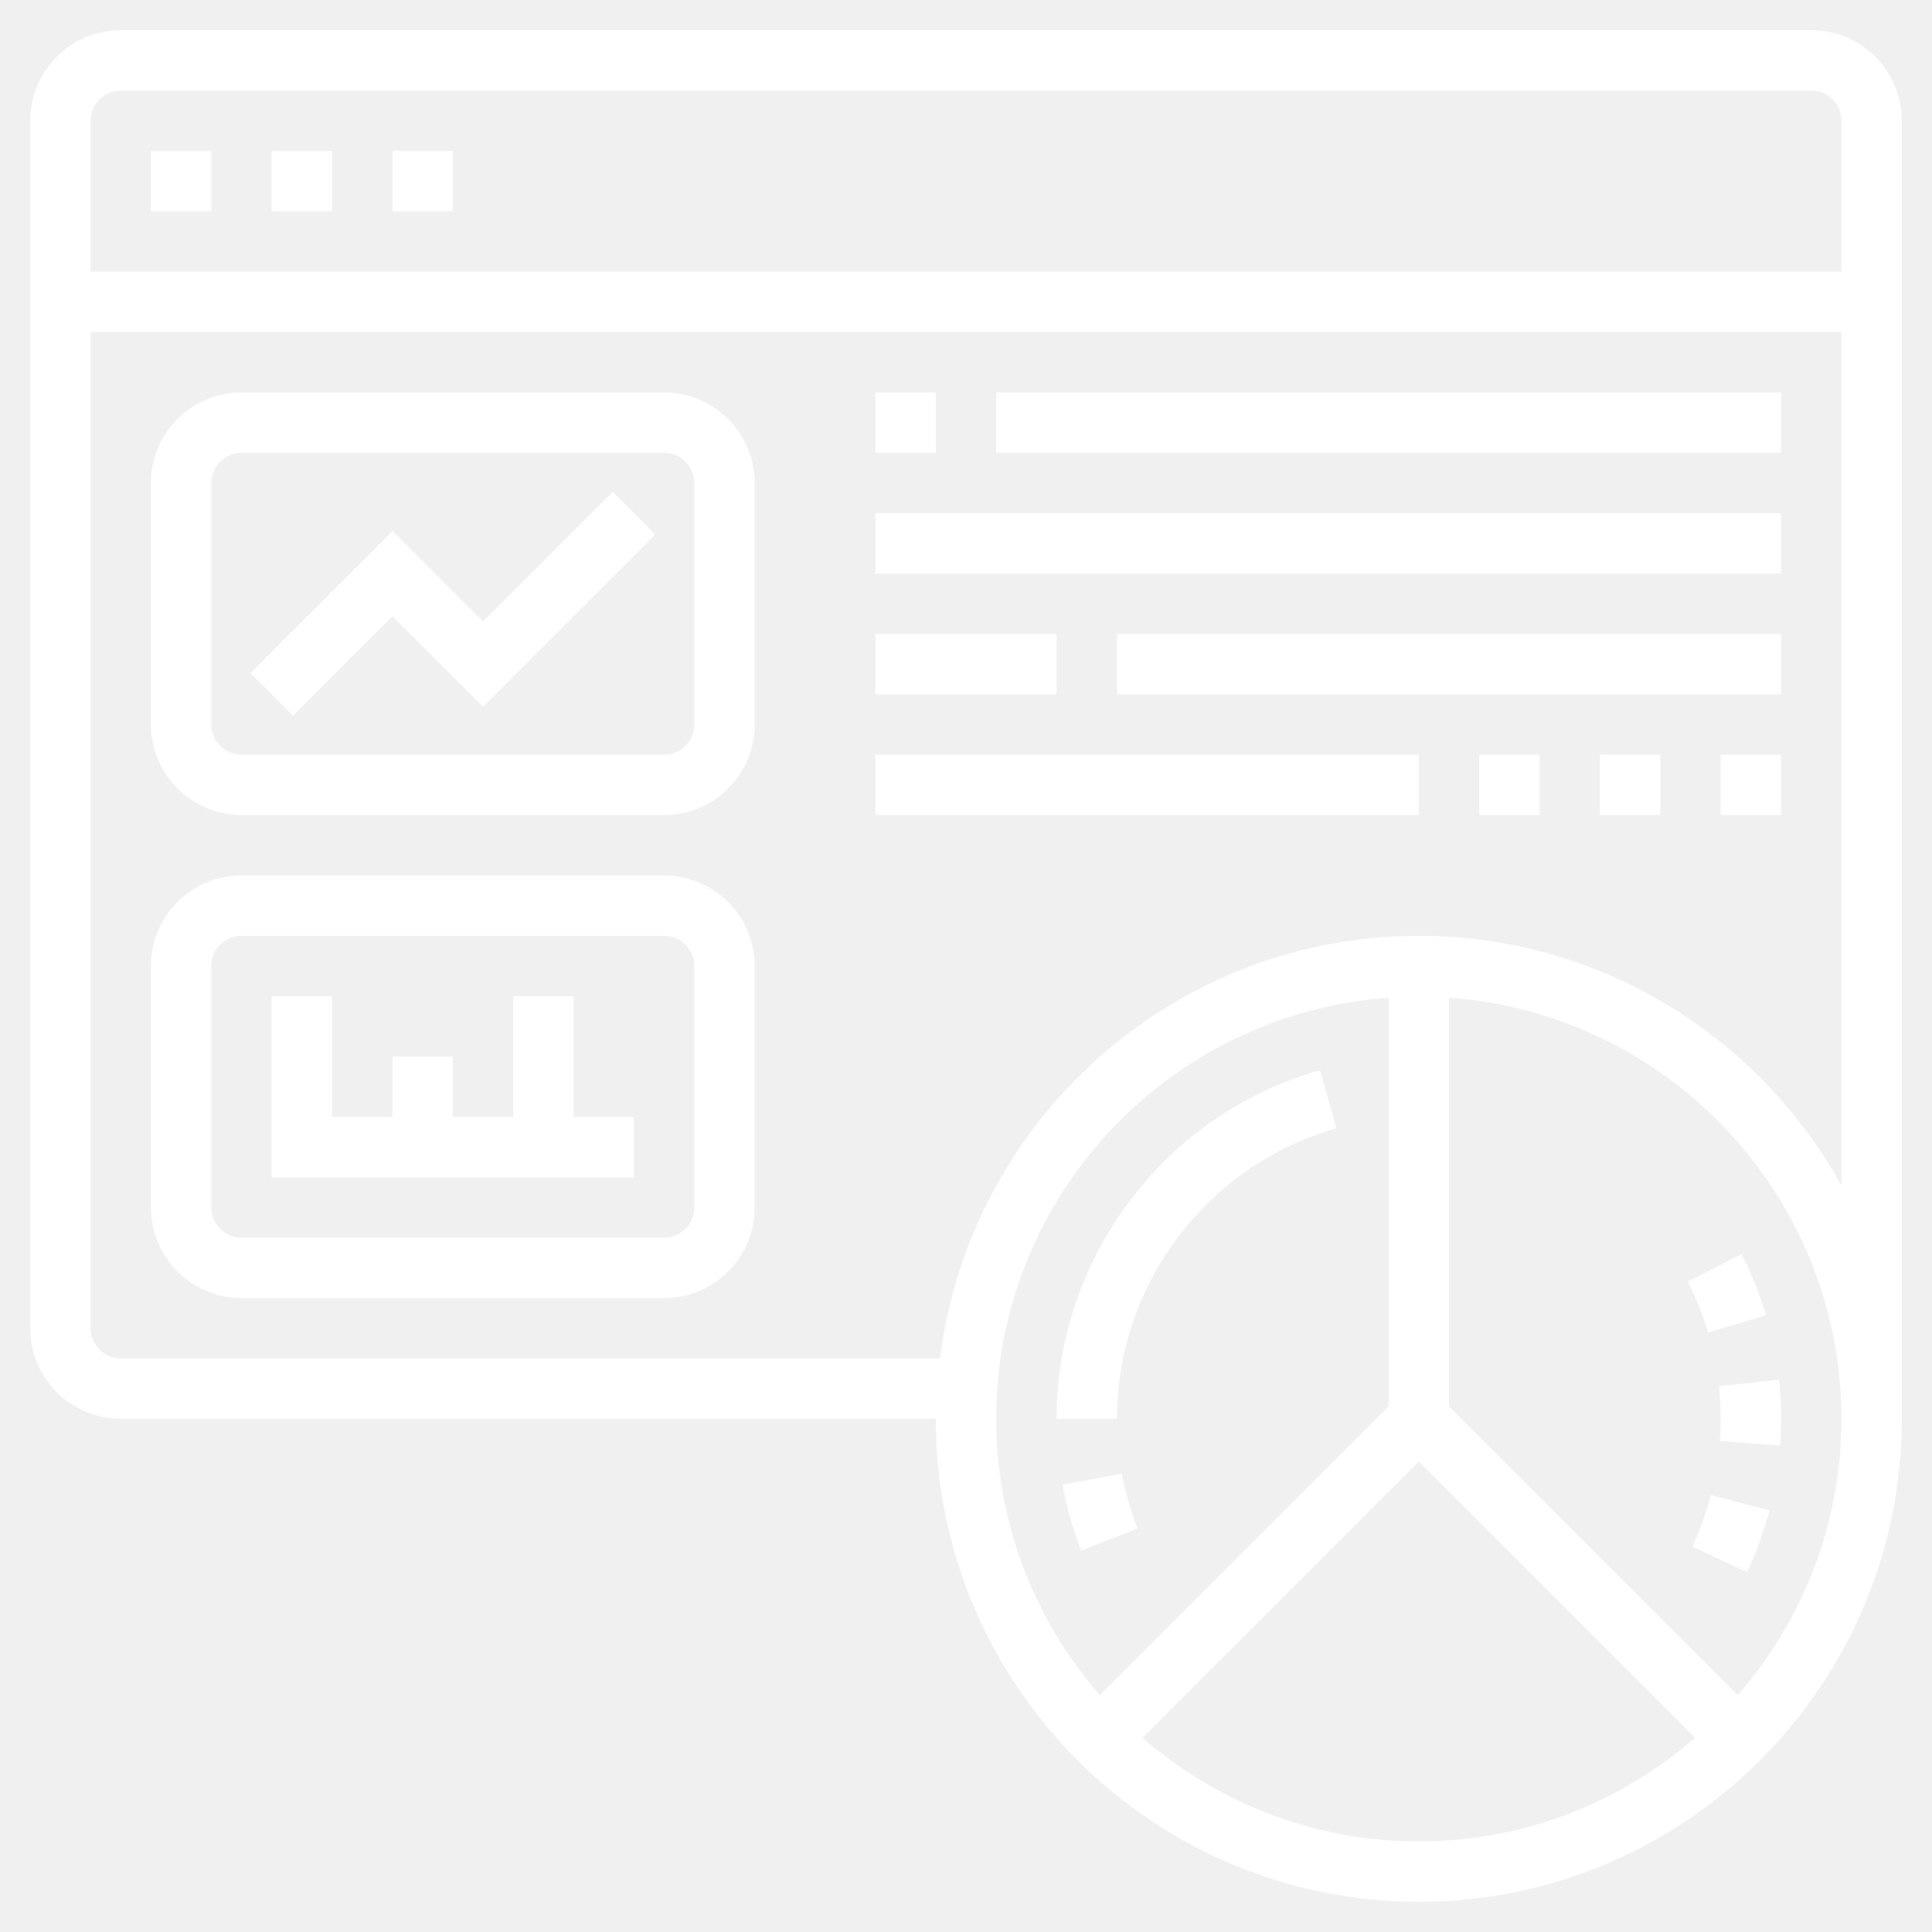
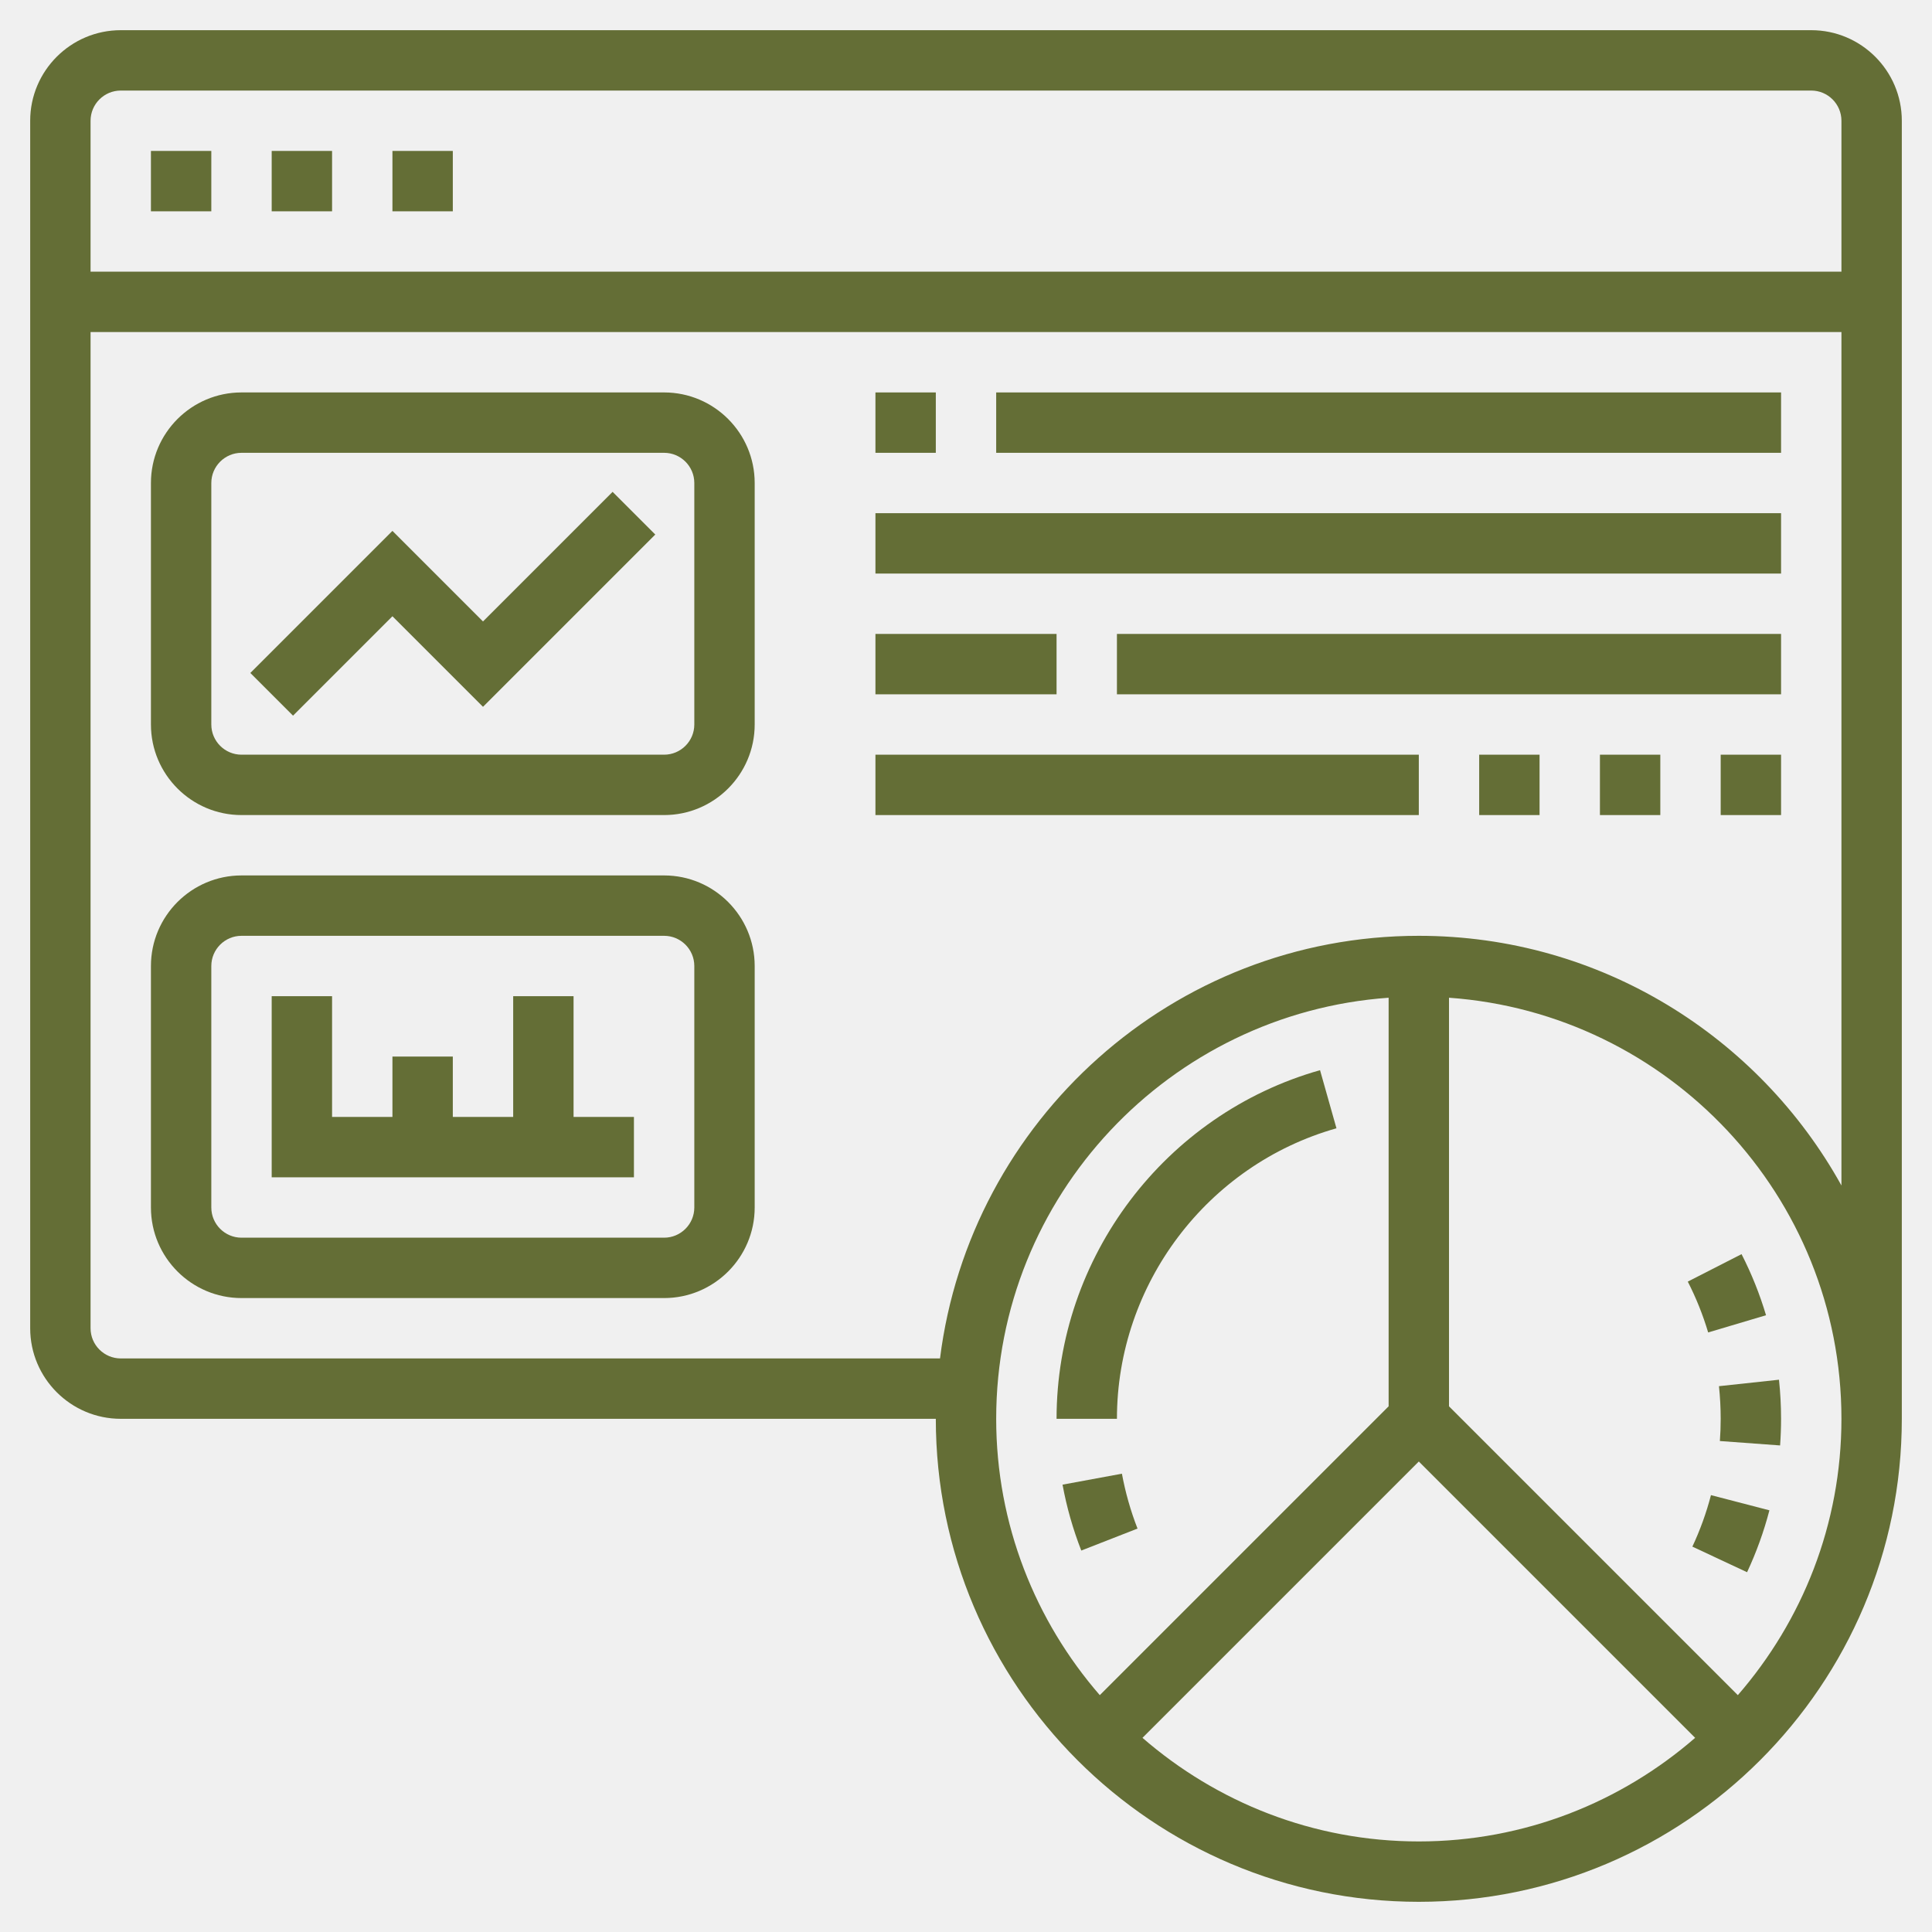
<svg xmlns="http://www.w3.org/2000/svg" id="Layer_5" enable-background="new 0 0 64 64" height="512" viewBox="0 0 64 64" width="512" class="">
  <g>
-     <path d="m60 1h-56c-1.654 0-3 1.346-3 3v40c0 1.654 1.346 3 3 3h27c0 8.822 7.178 16 16 16s16-7.178 16-16v-43c0-1.654-1.346-3-3-3zm-56 2h56c.551 0 1 .449 1 1v5h-58v-5c0-.551.449-1 1-1zm42 43.586-9.568 9.568c-2.132-2.457-3.432-5.653-3.432-9.154 0-7.382 5.747-13.433 13-13.949zm-8.154 10.982 9.154-9.154 9.154 9.154c-2.457 2.132-5.653 3.432-9.154 3.432s-6.697-1.3-9.154-3.432zm19.722-1.414-9.568-9.568v-13.535c7.253.516 13 6.567 13 13.949 0 3.501-1.3 6.697-3.432 9.154zm-10.568-25.154c-8.144 0-14.872 6.12-15.861 14h-27.139c-.551 0-1-.449-1-1v-33h58v28.271c-2.731-4.926-7.98-8.271-14-8.271z" data-original="#000000" class="active-path" style="fill:#FFFFFF" data-old_color="#000000" />
-     <path d="m37 47c0-4.456 2.99-8.413 7.272-9.624l-.544-1.925c-5.139 1.454-8.728 6.203-8.728 11.549z" data-original="#000000" class="active-path" style="fill:#FFFFFF" data-old_color="#000000" />
-     <path d="m35.198 49.181c.137.746.346 1.48.621 2.183l1.863-.728c-.229-.585-.402-1.197-.517-1.818z" data-original="#000000" class="active-path" style="fill:#FFFFFF" data-old_color="#000000" />
-     <path d="m56.585 44.139 1.917-.57c-.207-.696-.48-1.377-.811-2.024l-1.781.91c.276.539.503 1.106.675 1.684z" data-original="#000000" class="active-path" style="fill:#FFFFFF" data-old_color="#000000" />
-     <path d="m57 47c0 .248-.009.493-.027.736l1.995.146c.021-.291.032-.586.032-.882 0-.433-.023-.868-.069-1.295l-1.988.214c.037.355.057.716.057 1.081z" data-original="#000000" class="active-path" style="fill:#FFFFFF" data-old_color="#000000" />
-     <path d="m56.062 51.234 1.812.848c.308-.659.557-1.349.74-2.051l-1.936-.503c-.152.584-.359 1.158-.616 1.706z" data-original="#000000" class="active-path" style="fill:#FFFFFF" data-old_color="#000000" />
-     <path d="m9 5h2v2h-2z" data-original="#000000" class="active-path" style="fill:#FFFFFF" data-old_color="#000000" />
-     <path d="m5 5h2v2h-2z" data-original="#000000" class="active-path" style="fill:#FFFFFF" data-old_color="#000000" />
-     <path d="m13 5h2v2h-2z" data-original="#000000" class="active-path" style="fill:#FFFFFF" data-old_color="#000000" />
-     <path d="m22 13h-14c-1.654 0-3 1.346-3 3v8c0 1.654 1.346 3 3 3h14c1.654 0 3-1.346 3-3v-8c0-1.654-1.346-3-3-3zm1 11c0 .551-.449 1-1 1h-14c-.551 0-1-.449-1-1v-8c0-.551.449-1 1-1h14c.551 0 1 .449 1 1z" data-original="#000000" class="active-path" style="fill:#FFFFFF" data-old_color="#000000" />
-     <path d="m22 29h-14c-1.654 0-3 1.346-3 3v8c0 1.654 1.346 3 3 3h14c1.654 0 3-1.346 3-3v-8c0-1.654-1.346-3-3-3zm1 11c0 .551-.449 1-1 1h-14c-.551 0-1-.449-1-1v-8c0-.551.449-1 1-1h14c.551 0 1 .449 1 1z" data-original="#000000" class="active-path" style="fill:#FFFFFF" data-old_color="#000000" />
-     <path d="m16 20.586-3-3-4.707 4.707 1.414 1.414 3.293-3.293 3 3 5.707-5.707-1.414-1.414z" data-original="#000000" class="active-path" style="fill:#FFFFFF" data-old_color="#000000" />
-     <path d="m19 33h-2v4h-2v-2h-2v2h-2v-4h-2v6h12v-2h-2z" data-original="#000000" class="active-path" style="fill:#FFFFFF" data-old_color="#000000" />
-     <path d="m29 13h2v2h-2z" data-original="#000000" class="active-path" style="fill:#FFFFFF" data-old_color="#000000" />
-     <path d="m33 13h26v2h-26z" data-original="#000000" class="active-path" style="fill:#FFFFFF" data-old_color="#000000" />
-     <path d="m29 17h30v2h-30z" data-original="#000000" class="active-path" style="fill:#FFFFFF" data-old_color="#000000" />
-     <path d="m29 21h6v2h-6z" data-original="#000000" class="active-path" style="fill:#FFFFFF" data-old_color="#000000" />
-     <path d="m37 21h22v2h-22z" data-original="#000000" class="active-path" style="fill:#FFFFFF" data-old_color="#000000" />
-     <path d="m29 25h18v2h-18z" data-original="#000000" class="active-path" style="fill:#FFFFFF" data-old_color="#000000" />
-     <path d="m49 25h2v2h-2z" data-original="#000000" class="active-path" style="fill:#FFFFFF" data-old_color="#000000" />
-     <path d="m53 25h2v2h-2z" data-original="#000000" class="active-path" style="fill:#FFFFFF" data-old_color="#000000" />
-     <path d="m57 25h2v2h-2z" data-original="#000000" class="active-path" style="fill:#FFFFFF" data-old_color="#000000" />
+     <path d="m60 1h-56c-1.654 0-3 1.346-3 3v40c0 1.654 1.346 3 3 3h27c0 8.822 7.178 16 16 16s16-7.178 16-16v-43c0-1.654-1.346-3-3-3zm-56 2h56c.551 0 1 .449 1 1v5h-58v-5c0-.551.449-1 1-1zm42 43.586-9.568 9.568c-2.132-2.457-3.432-5.653-3.432-9.154 0-7.382 5.747-13.433 13-13.949zm-8.154 10.982 9.154-9.154 9.154 9.154c-2.457 2.132-5.653 3.432-9.154 3.432s-6.697-1.3-9.154-3.432zm19.722-1.414-9.568-9.568v-13.535c7.253.516 13 6.567 13 13.949 0 3.501-1.3 6.697-3.432 9.154zm-10.568-25.154c-8.144 0-14.872 6.12-15.861 14h-27.139c-.551 0-1-.449-1-1v-33h58v28.271c-2.731-4.926-7.98-8.271-14-8.271z" data-original="#000000" class="active-path" style="fill:#646e36" data-old_color="#000000" />
+     <path d="m37 47c0-4.456 2.99-8.413 7.272-9.624l-.544-1.925c-5.139 1.454-8.728 6.203-8.728 11.549z" data-original="#000000" class="active-path" style="fill:#646e36" data-old_color="#000000" />
+     <path d="m35.198 49.181c.137.746.346 1.48.621 2.183l1.863-.728c-.229-.585-.402-1.197-.517-1.818z" data-original="#000000" class="active-path" style="fill:#646e36" data-old_color="#000000" />
+     <path d="m56.585 44.139 1.917-.57c-.207-.696-.48-1.377-.811-2.024l-1.781.91c.276.539.503 1.106.675 1.684z" data-original="#000000" class="active-path" style="fill:#646e36" data-old_color="#000000" />
+     <path d="m57 47c0 .248-.009.493-.027.736l1.995.146c.021-.291.032-.586.032-.882 0-.433-.023-.868-.069-1.295l-1.988.214c.037.355.057.716.057 1.081z" data-original="#000000" class="active-path" style="fill:#646e36" data-old_color="#000000" />
+     <path d="m56.062 51.234 1.812.848c.308-.659.557-1.349.74-2.051l-1.936-.503c-.152.584-.359 1.158-.616 1.706z" data-original="#000000" class="active-path" style="fill:#646e36" data-old_color="#000000" />
+     <path d="m9 5h2v2h-2z" data-original="#000000" class="active-path" style="fill:#646e36" data-old_color="#000000" />
+     <path d="m5 5h2v2h-2z" data-original="#000000" class="active-path" style="fill:#646e36" data-old_color="#000000" />
+     <path d="m13 5h2v2h-2z" data-original="#000000" class="active-path" style="fill:#646e36" data-old_color="#000000" />
+     <path d="m22 13h-14c-1.654 0-3 1.346-3 3v8c0 1.654 1.346 3 3 3h14c1.654 0 3-1.346 3-3v-8c0-1.654-1.346-3-3-3zm1 11c0 .551-.449 1-1 1h-14c-.551 0-1-.449-1-1v-8c0-.551.449-1 1-1h14c.551 0 1 .449 1 1z" data-original="#000000" class="active-path" style="fill:#646e36" data-old_color="#000000" />
+     <path d="m22 29h-14c-1.654 0-3 1.346-3 3v8c0 1.654 1.346 3 3 3h14c1.654 0 3-1.346 3-3v-8c0-1.654-1.346-3-3-3zm1 11c0 .551-.449 1-1 1h-14c-.551 0-1-.449-1-1v-8c0-.551.449-1 1-1h14c.551 0 1 .449 1 1z" data-original="#000000" class="active-path" style="fill:#646e36" data-old_color="#000000" />
+     <path d="m16 20.586-3-3-4.707 4.707 1.414 1.414 3.293-3.293 3 3 5.707-5.707-1.414-1.414z" data-original="#000000" class="active-path" style="fill:#646e36" data-old_color="#000000" />
+     <path d="m19 33h-2v4h-2v-2h-2v2h-2v-4h-2v6h12v-2h-2z" data-original="#000000" class="active-path" style="fill:#646e36" data-old_color="#000000" />
+     <path d="m29 13h2v2h-2z" data-original="#000000" class="active-path" style="fill:#646e36" data-old_color="#000000" />
+     <path d="m33 13h26v2h-26z" data-original="#000000" class="active-path" style="fill:#646e36" data-old_color="#000000" />
+     <path d="m29 17h30v2h-30z" data-original="#000000" class="active-path" style="fill:#646e36" data-old_color="#000000" />
+     <path d="m29 21h6v2h-6z" data-original="#000000" class="active-path" style="fill:#646e36" data-old_color="#000000" />
+     <path d="m37 21h22v2h-22z" data-original="#000000" class="active-path" style="fill:#646e36" data-old_color="#000000" />
+     <path d="m29 25h18v2h-18z" data-original="#000000" class="active-path" style="fill:#646e36" data-old_color="#000000" />
+     <path d="m49 25h2v2h-2z" data-original="#000000" class="active-path" style="fill:#646e36" data-old_color="#000000" />
+     <path d="m53 25h2v2h-2z" data-original="#000000" class="active-path" style="fill:#646e36" data-old_color="#000000" />
+     <path d="m57 25h2v2h-2z" data-original="#000000" class="active-path" style="fill:#646e36" data-old_color="#000000" />
  </g>
</svg>
